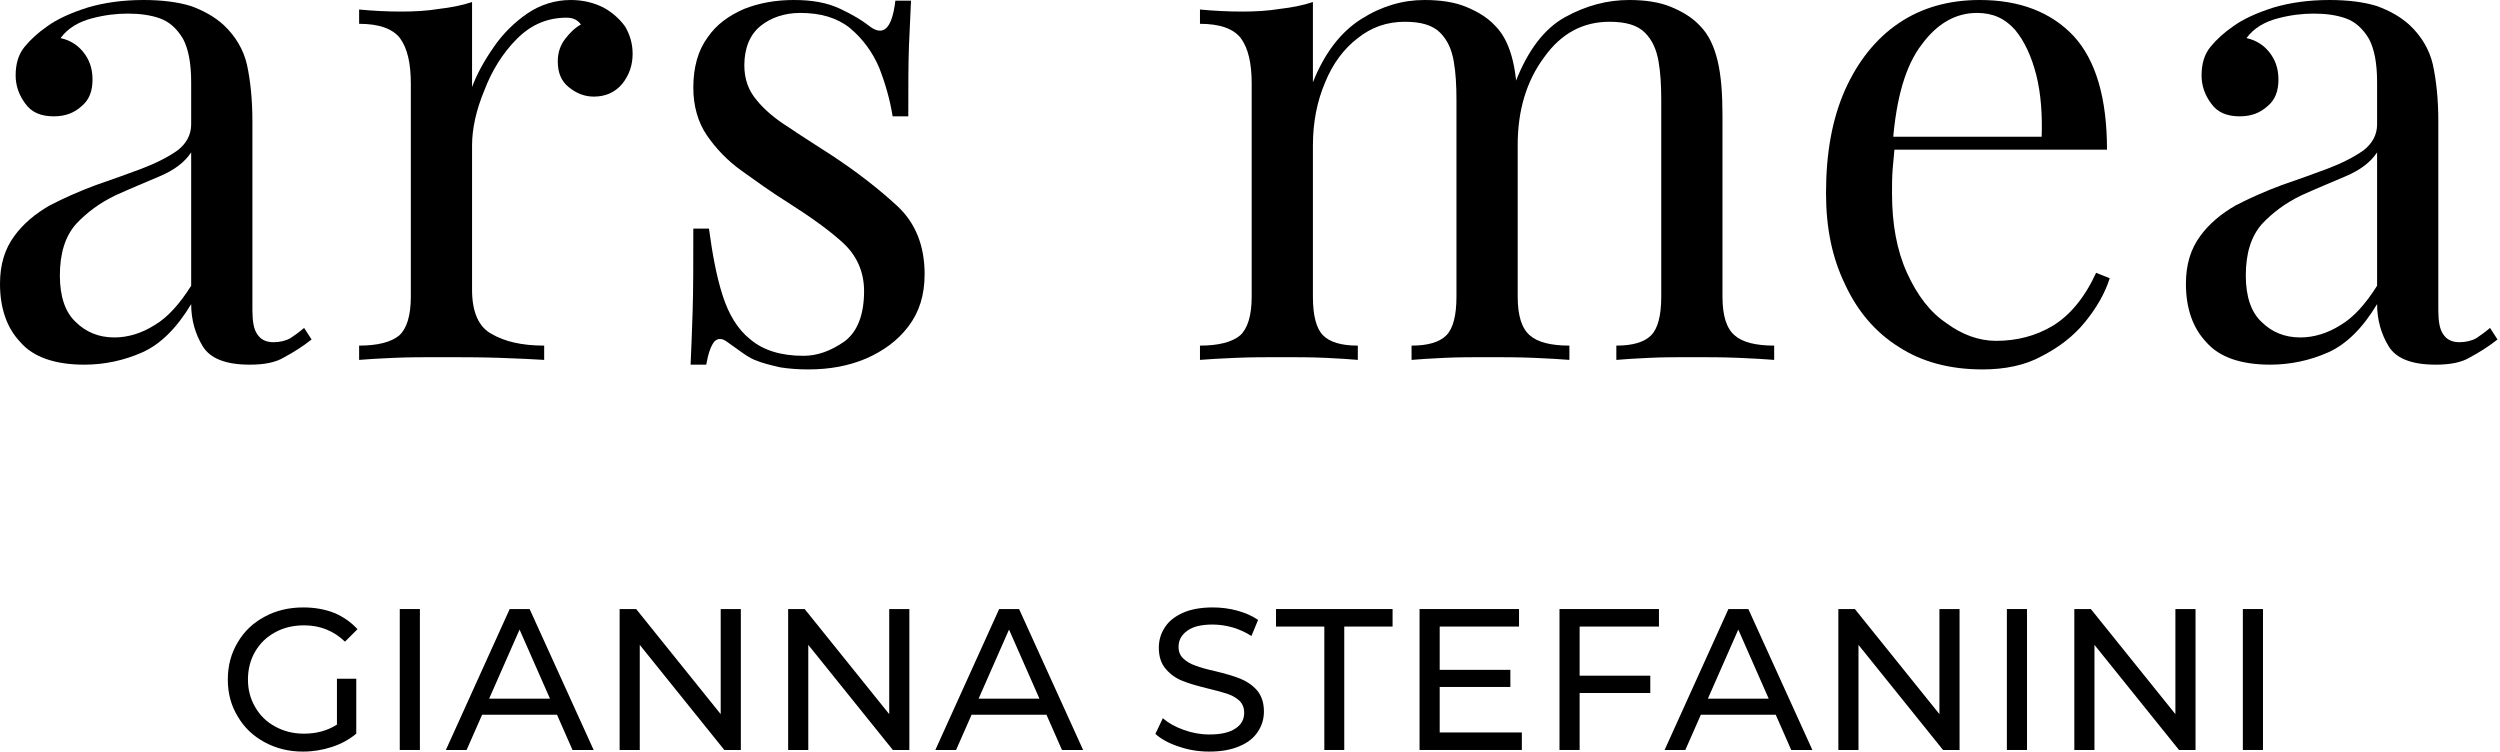
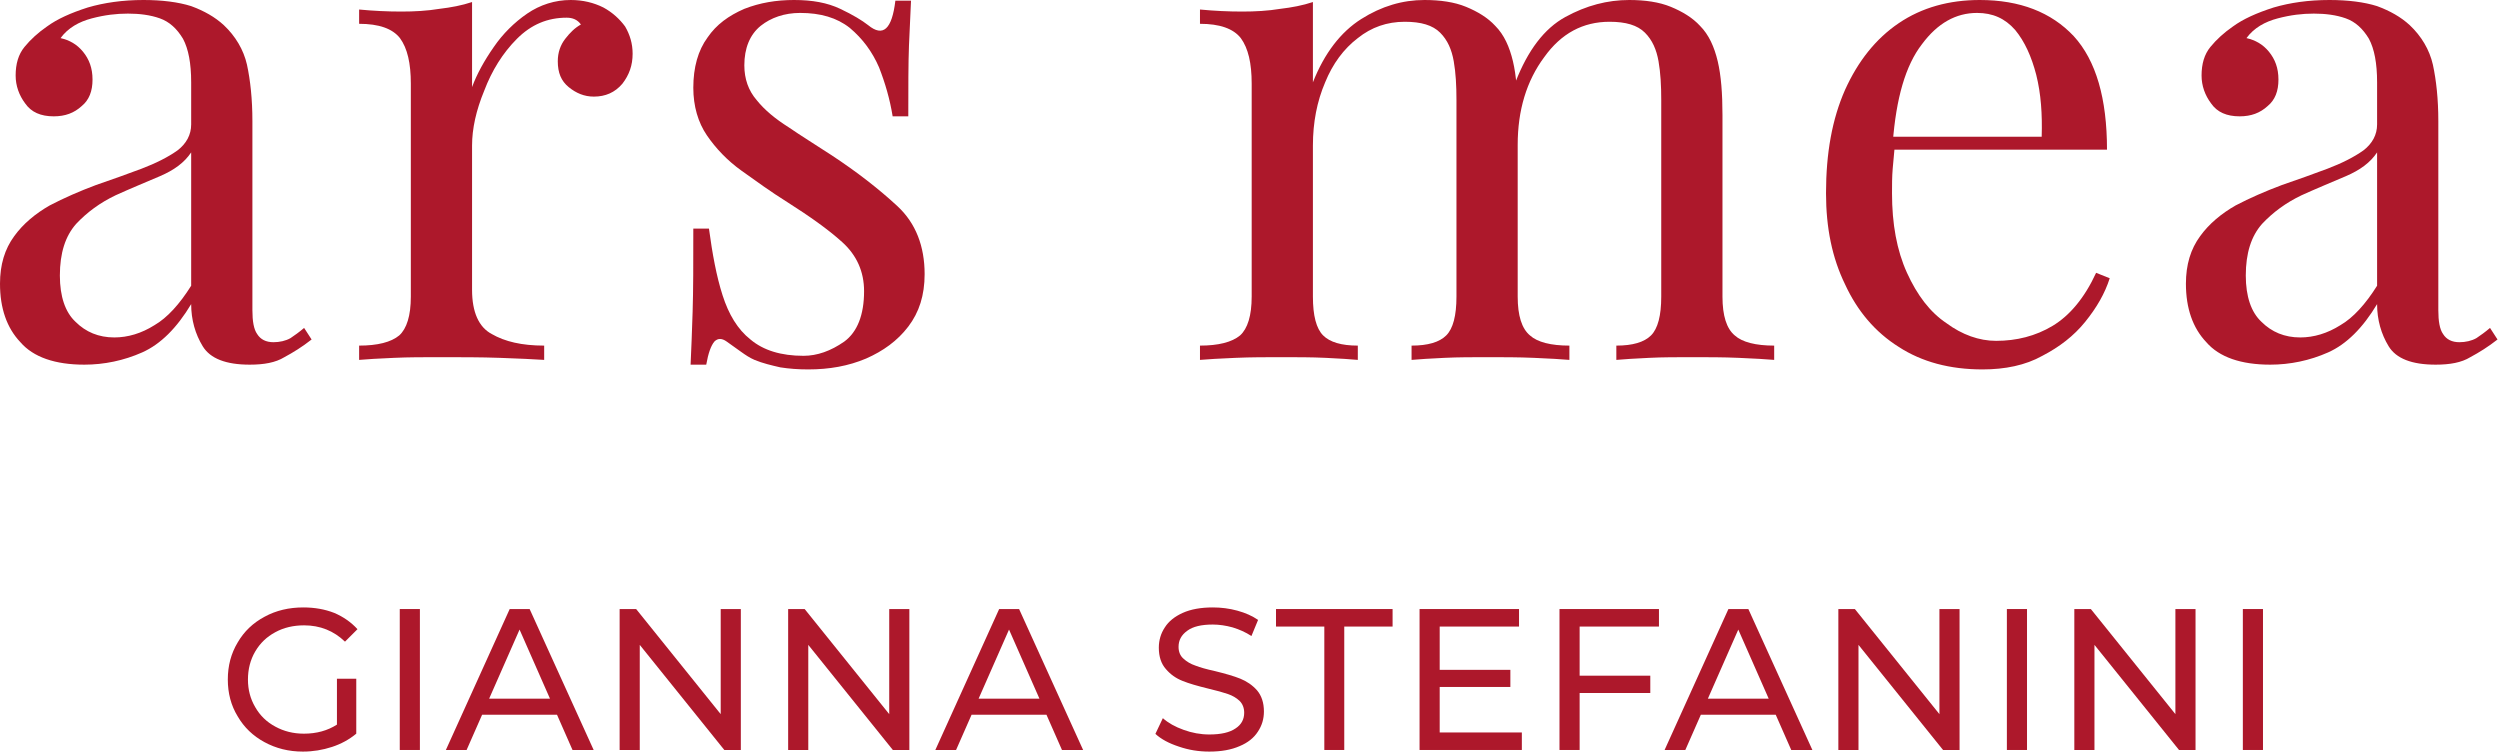
- <svg xmlns="http://www.w3.org/2000/svg" clip-rule="evenodd" fill-rule="evenodd" stroke-linejoin="round" stroke-miterlimit="2" viewBox="0 0 745 224">
-   <g fill-rule="nonzero">
-     <path d="m.59-.354h.096v.273c-.035.029-.075.051-.121.066s-.094.023-.144.023c-.071 0-.134-.016-.191-.047s-.101-.073-.133-.128c-.033-.054-.049-.115-.049-.183s.016-.129.049-.184c.032-.055.076-.097.134-.128.057-.031.121-.046.192-.046.056 0 .107.009.153.027.045.019.084.046.116.081l-.062.062c-.056-.054-.124-.081-.203-.081-.053 0-.101.011-.143.034-.043.023-.076.055-.1.096s-.036.088-.036.139.012.096.036.137c.024.042.057.074.1.097.042.023.089.035.142.035.063 0 .117-.015.164-.045z" transform="matrix(60 0 0 60 65.00861 223.4939)" />
-     <path d="m119.129 181.494h6v42h-6z" stroke-width="60" />
-     <path d="m.551-.175h-.372l-.077.175h-.103l.317-.7h.099l.318.7h-.105zm-.035-.08-.151-.343-.151.343z" transform="matrix(60 0 0 60 132.9286 223.4939)" />
-     <path d="m.707-.7v.7h-.082l-.42-.522v.522h-.1v-.7h.082l.42.522v-.522z" transform="matrix(60 0 0 60 178.3486 223.4939)" />
-     <path d="m.707-.7v.7h-.082l-.42-.522v.522h-.1v-.7h.082l.42.522v-.522z" transform="matrix(60 0 0 60 228.5686 223.4939)" />
-     <path d="m.551-.175h-.372l-.077.175h-.103l.317-.7h.099l.318.7h-.105zm-.035-.08-.151-.343-.151.343z" transform="matrix(60 0 0 60 278.7886 223.4939)" />
-     <path d="m.309.008c-.053 0-.103-.008-.152-.025-.049-.016-.088-.037-.116-.063l.037-.078c.027.024.061.043.103.058.041.015.084.023.128.023.058 0 .101-.01.13-.03.029-.019.043-.045.043-.078 0-.024-.008-.044-.023-.059-.016-.015-.035-.026-.058-.034s-.056-.017-.098-.027c-.053-.013-.095-.025-.127-.038-.033-.013-.06-.032-.083-.059-.023-.026-.035-.061-.035-.106 0-.037.01-.071.03-.101.019-.03.049-.054.089-.072s.09-.027.149-.027c.041 0 .082.005.122.016s.074.026.103.046l-.033.08c-.029-.019-.061-.033-.094-.043-.033-.009-.066-.014-.098-.014-.057 0-.099.01-.127.031-.029.021-.043.047-.043.08 0 .024.008.044.024.058.016.015.036.027.06.035.023.009.055.018.096.027.053.013.095.025.127.038s.06.032.083.058c.022.026.034.061.034.105 0 .037-.01.07-.03.1-.02.031-.05.055-.091.072-.041.018-.091.027-.15.027z" transform="matrix(60 0 0 60 341.8486 223.4939)" />
-     <path d="m.244-.613h-.24v-.087h.579v.087h-.24v.613h-.099z" transform="matrix(60 0 0 60 380.0086 223.4939)" />
-     <path d="m.613-.087v.087h-.508v-.7h.494v.087h-.394v.215h.351v.085h-.351v.226z" transform="matrix(60 0 0 60 416.7286 223.4939)" />
-     <path d="m.205-.613v.244h.351v.086h-.351v.283h-.1v-.7h.494v.087z" transform="matrix(60 0 0 60 458.4286 223.4939)" />
-     <path d="m.551-.175h-.372l-.077.175h-.103l.317-.7h.099l.318.7h-.105zm-.035-.08-.151-.343-.151.343z" transform="matrix(60 0 0 60 496.1086 223.4939)" />
-     <path d="m.707-.7v.7h-.082l-.42-.522v.522h-.1v-.7h.082l.42.522v-.522z" transform="matrix(60 0 0 60 541.5286 223.4939)" />
-     <path d="m598.049 181.494h6v42h-6z" stroke-width="60" />
-     <path d="m.707-.7v.7h-.082l-.42-.522v.522h-.1v-.7h.082l.42.522v-.522z" transform="matrix(60 0 0 60 611.8486 223.4939)" />
-     <path d="m668.369 181.494h6v42h-6z" stroke-width="60" />
-     <path d="m.163.007c-.043 0-.075-.011-.094-.033-.02-.021-.03-.05-.03-.086 0-.028.007-.051.021-.07.013-.018.031-.033.052-.045.021-.011.044-.021.068-.03.023-.008.046-.016.067-.024s.039-.017.053-.027c.013-.01.02-.023.02-.038v-.062c0-.028-.004-.049-.012-.064-.009-.015-.02-.025-.034-.03s-.03-.007-.047-.007-.034.002-.053.007-.035.014-.046.029c.013.003.024.009.033.02s.014.024.014.041-.005.03-.016.039c-.011.01-.024.015-.041.015-.019 0-.033-.006-.042-.019-.009-.012-.014-.026-.014-.041 0-.017.004-.031.013-.042s.02-.021.033-.03c.015-.011.035-.02.06-.028.024-.007.051-.011.082-.011.027 0 .051.003.07.009.019.007.035.016.048.028.017.016.029.036.034.058.005.023.008.051.008.083v.278c0 .016.002.028.007.035.005.008.013.012.024.012.009 0 .018-.002.025-.006.006-.004.013-.009.02-.015l.011.017c-.014.011-.027.019-.04.026-.013.008-.03.011-.051.011-.035 0-.058-.009-.069-.027s-.017-.039-.017-.062c-.021.035-.045.059-.072.071s-.056.018-.085.018zm.044-.04c.02 0 .04-.006.059-.018.019-.011.037-.031.054-.058v-.196c-.01.015-.025.026-.046.035s-.043.018-.065.028c-.023.011-.042.025-.058.042-.016.018-.024.043-.024.076 0 .031.008.054.023.068.015.015.034.023.057.023z" transform="matrix(202.74 0 0 202.74 -7.9074 107.2492)" />
-     <path d="m.34-.529c.018 0 .034.004.048.011.013.007.024.017.032.028.007.012.011.025.011.04 0 .017-.005.031-.015.044-.011.013-.025.019-.042.019-.014 0-.026-.005-.037-.014s-.016-.021-.016-.038c0-.013.004-.024.011-.033s.014-.016.023-.021c-.005-.007-.012-.01-.021-.01-.028 0-.052.01-.073.031s-.037.047-.048.076c-.012.029-.018.056-.018.081v.212c0 .033.01.055.029.065.019.011.044.017.077.017v.021c-.015-.001-.037-.002-.065-.003s-.058-.001-.089-.001c-.023 0-.045 0-.067.001-.023.001-.04.002-.051.003v-.021c.027 0 .047-.005.059-.015.011-.01.017-.029.017-.057v-.313c0-.03-.005-.052-.016-.067-.011-.014-.031-.021-.06-.021v-.021c.021.002.042.003.062.003.019 0 .038-.001.056-.004.017-.002.033-.005.048-.01v.125c.007-.019.018-.039.032-.059.013-.019.03-.036.049-.049s.041-.02.064-.02z" transform="matrix(202.74 0 0 202.74 101.1396 107.2492)" />
-     <path d="m.208-.529c.027 0 .049.004.068.013s.032.017.041.024c.022.018.035.006.04-.036h.023c-.001.019-.002.041-.003.066-.001.026-.001.061-.001.104h-.023c-.004-.025-.011-.049-.02-.072-.01-.023-.024-.042-.043-.058-.019-.015-.043-.022-.073-.022-.023 0-.043.007-.058.019-.016.013-.024.033-.024.058 0 .02.006.037.018.051.012.015.028.028.047.04.019.013.04.026.063.041.038.025.07.05.097.075s.04.059.04.1c0 .031-.008.056-.024.077s-.037.036-.062.047c-.026.011-.054.016-.085.016-.015 0-.028-.001-.041-.003-.013-.003-.026-.006-.038-.011-.007-.003-.013-.007-.02-.012s-.014-.01-.021-.015-.013-.005-.018 0c-.005.006-.009.017-.012.034h-.023c.001-.021.002-.047.003-.078s.001-.071.001-.122h.023c.005.037.011.07.02.098s.022.05.041.065c.019.016.045.024.078.024.02 0 .04-.007.06-.021.019-.014.029-.039.029-.074 0-.029-.011-.053-.032-.072s-.048-.038-.081-.059c-.024-.015-.046-.031-.067-.046s-.038-.033-.051-.052-.02-.043-.02-.07c0-.03.007-.055.021-.074.013-.019.031-.032.054-.042.023-.009.047-.013.073-.013z" transform="matrix(202.74 0 0 202.74 194.4416 107.2492)" />
-     <path d="m.359-.529c.023 0 .044.003.061.01s.032.016.043.028c.013.013.021.031.026.052s.007.048.007.079v.267c0 .028.006.047.018.057.011.01.031.015.058.015v.021c-.011-.001-.029-.002-.052-.003s-.046-.001-.068-.001-.043 0-.064.001-.037.002-.048.003v-.021c.024 0 .041-.005.051-.015s.015-.029.015-.057v-.289c0-.021-.001-.04-.004-.057s-.009-.031-.02-.042-.028-.016-.052-.016c-.026 0-.049.008-.069.024-.021.016-.037.038-.048.065-.012.028-.018.059-.018.093v.222c0 .028.005.047.015.057s.027.015.051.015v.021c-.011-.001-.026-.002-.047-.003s-.043-.001-.065-.001-.045 0-.068.001-.041.002-.052.003v-.021c.027 0 .047-.005.059-.015.011-.01.017-.029.017-.057v-.313c0-.03-.005-.052-.016-.067-.011-.014-.031-.021-.06-.021v-.021c.021.002.042.003.062.003.019 0 .038-.001.056-.004.017-.002.033-.005.048-.01v.118c.017-.043.041-.074.071-.093s.061-.028.093-.028zm.301 0c.023 0 .044.003.061.01s.032.016.043.028c.013.013.021.031.026.052s.007.048.007.079v.267c0 .028.006.047.018.057.011.01.031.015.058.015v.021c-.011-.001-.029-.002-.052-.003s-.046-.001-.068-.001-.044 0-.064.001c-.021.001-.037.002-.048.003v-.021c.024 0 .041-.005.051-.015s.015-.029.015-.057v-.289c0-.021-.001-.04-.004-.057s-.009-.031-.02-.042-.028-.016-.052-.016c-.039 0-.071.017-.096.052-.026.035-.039.078-.039.129l-.003-.093c.018-.046.042-.078.073-.095s.062-.025.094-.025z" transform="matrix(202.74 0 0 202.74 351.7126 107.2492)" />
-     <path d="m.272-.529c.059 0 .105.018.138.053.033.036.049.092.049.167h-.353l-.001-.019h.258c.001-.033-.001-.063-.008-.091-.007-.027-.017-.049-.031-.066-.015-.017-.033-.025-.056-.025-.031 0-.058.015-.081.046-.024.031-.038.079-.043.146l.003.004c-.001.01-.002.021-.003.033s-.001.024-.001.036c0 .045.007.084.022.117s.034.058.058.074c.023.017.048.026.073.026.03 0 .058-.007.083-.022s.047-.041.064-.078l.02.008c-.007.022-.019.043-.036.064s-.038.037-.063.05c-.025.014-.055.02-.088.02-.048 0-.089-.011-.123-.033-.035-.022-.061-.053-.079-.092-.019-.039-.028-.083-.028-.134 0-.059.009-.109.028-.152.019-.042.045-.075.079-.098s.074-.034.119-.034z" transform="matrix(202.74 0 0 202.74 534.8276 107.2492)" />
-     <path d="m.163.007c-.043 0-.075-.011-.094-.033-.02-.021-.03-.05-.03-.086 0-.028.007-.051.021-.07.013-.018.031-.033.052-.045.021-.011.044-.021.068-.03.023-.008.046-.016.067-.024s.039-.017.053-.027c.013-.01.02-.023.02-.038v-.062c0-.028-.004-.049-.012-.064-.009-.015-.02-.025-.034-.03s-.03-.007-.047-.007-.034.002-.053.007-.035.014-.046.029c.013.003.024.009.033.02s.014.024.014.041-.005.03-.016.039c-.011.01-.024.015-.041.015-.019 0-.033-.006-.042-.019-.009-.012-.014-.026-.014-.041 0-.017.004-.031.013-.042s.02-.021.033-.03c.015-.011.035-.02.06-.028.024-.007.051-.011.082-.011.027 0 .051.003.07.009.019.007.035.016.048.028.017.016.029.036.034.058.005.023.008.051.008.083v.278c0 .016.002.028.007.035.005.008.013.012.024.012.009 0 .018-.002.025-.006.006-.004.013-.009.02-.015l.011.017c-.014.011-.027.019-.04.026-.013.008-.03.011-.051.011-.035 0-.058-.009-.069-.027s-.017-.039-.017-.062c-.021.035-.045.059-.072.071s-.056.018-.085.018zm.044-.04c.02 0 .04-.006.059-.018.019-.011.037-.031.054-.058v-.196c-.01.015-.025.026-.046.035s-.043.018-.065.028c-.023.011-.042.025-.058.042-.016.018-.024.043-.024.076 0 .031.008.054.023.068.015.015.034.023.057.023z" transform="matrix(202.74 0 0 202.74 643.4966 107.2492)" />
+ <svg xmlns="http://www.w3.org/2000/svg" width="100%" height="100%" viewBox="0 0 745 224" version="1.1" xml:space="preserve" style="fill-rule:evenodd;clip-rule:evenodd;stroke-linejoin:round;stroke-miterlimit:2;">
+   <g>
+     <g transform="matrix(60,0,0,60,65.0086,223.494)">
+       <path d="M0.59,-0.354L0.686,-0.354L0.686,-0.081C0.651,-0.052 0.611,-0.03 0.565,-0.015C0.519,0 0.471,0.008 0.421,0.008C0.35,0.008 0.287,-0.008 0.23,-0.039C0.173,-0.07 0.129,-0.112 0.097,-0.167C0.064,-0.221 0.048,-0.282 0.048,-0.35C0.048,-0.418 0.064,-0.479 0.097,-0.534C0.129,-0.589 0.173,-0.631 0.231,-0.662C0.288,-0.693 0.352,-0.708 0.423,-0.708C0.479,-0.708 0.53,-0.699 0.576,-0.681C0.621,-0.662 0.66,-0.635 0.692,-0.6L0.63,-0.538C0.574,-0.592 0.506,-0.619 0.427,-0.619C0.374,-0.619 0.326,-0.608 0.284,-0.585C0.241,-0.562 0.208,-0.53 0.184,-0.489C0.16,-0.448 0.148,-0.401 0.148,-0.35C0.148,-0.299 0.16,-0.254 0.184,-0.213C0.208,-0.171 0.241,-0.139 0.284,-0.116C0.326,-0.093 0.373,-0.081 0.426,-0.081C0.489,-0.081 0.543,-0.096 0.59,-0.126L0.59,-0.354Z" style="fill:rgb(173,24,43);fill-rule:nonzero;" />
+     </g>
+     <rect x="119.129" y="181.494" width="6" height="42" style="fill:rgb(173,24,43);fill-rule:nonzero;" />
+     <g transform="matrix(60,0,0,60,132.929,223.494)">
+       <path d="M0.551,-0.175L0.179,-0.175L0.102,0L-0.001,0L0.316,-0.7L0.415,-0.7L0.733,0L0.628,0L0.551,-0.175ZM0.516,-0.255L0.365,-0.598L0.214,-0.255L0.516,-0.255Z" style="fill:rgb(173,24,43);fill-rule:nonzero;" />
+     </g>
+     <g transform="matrix(60,0,0,60,178.349,223.494)">
+       <path d="M0.707,-0.7L0.707,0L0.625,0L0.205,-0.522L0.205,0L0.105,0L0.105,-0.7L0.187,-0.7L0.607,-0.178L0.607,-0.7L0.707,-0.7Z" style="fill:rgb(173,24,43);fill-rule:nonzero;" />
+     </g>
+     <g transform="matrix(60,0,0,60,228.569,223.494)">
+       <path d="M0.707,-0.7L0.707,0L0.625,0L0.205,-0.522L0.205,0L0.105,0L0.105,-0.7L0.187,-0.7L0.607,-0.178L0.607,-0.7L0.707,-0.7Z" style="fill:rgb(173,24,43);fill-rule:nonzero;" />
+     </g>
+     <g transform="matrix(60,0,0,60,278.789,223.494)">
+       <path d="M0.551,-0.175L0.179,-0.175L0.102,0L-0.001,0L0.316,-0.7L0.415,-0.7L0.733,0L0.628,0L0.551,-0.175ZM0.516,-0.255L0.365,-0.598L0.214,-0.255L0.516,-0.255Z" style="fill:rgb(173,24,43);fill-rule:nonzero;" />
+     </g>
+     <g transform="matrix(60,0,0,60,341.849,223.494)">
+       <path d="M0.309,0.008C0.256,0.008 0.206,0 0.157,-0.017C0.108,-0.033 0.069,-0.054 0.041,-0.08L0.078,-0.158C0.105,-0.134 0.139,-0.115 0.181,-0.1C0.222,-0.085 0.265,-0.077 0.309,-0.077C0.367,-0.077 0.41,-0.087 0.439,-0.107C0.468,-0.126 0.482,-0.152 0.482,-0.185C0.482,-0.209 0.474,-0.229 0.459,-0.244C0.443,-0.259 0.424,-0.27 0.401,-0.278C0.378,-0.286 0.345,-0.295 0.303,-0.305C0.25,-0.318 0.208,-0.33 0.176,-0.343C0.143,-0.356 0.116,-0.375 0.093,-0.402C0.07,-0.428 0.058,-0.463 0.058,-0.508C0.058,-0.545 0.068,-0.579 0.088,-0.609C0.107,-0.639 0.137,-0.663 0.177,-0.681C0.217,-0.699 0.267,-0.708 0.326,-0.708C0.367,-0.708 0.408,-0.703 0.448,-0.692C0.488,-0.681 0.522,-0.666 0.551,-0.646L0.518,-0.566C0.489,-0.585 0.457,-0.599 0.424,-0.609C0.391,-0.618 0.358,-0.623 0.326,-0.623C0.269,-0.623 0.227,-0.613 0.199,-0.592C0.17,-0.571 0.156,-0.545 0.156,-0.512C0.156,-0.488 0.164,-0.468 0.18,-0.454C0.196,-0.439 0.216,-0.427 0.24,-0.419C0.263,-0.41 0.295,-0.401 0.336,-0.392C0.389,-0.379 0.431,-0.367 0.463,-0.354C0.495,-0.341 0.523,-0.322 0.546,-0.296C0.568,-0.27 0.58,-0.235 0.58,-0.191C0.58,-0.154 0.57,-0.121 0.55,-0.091C0.53,-0.06 0.5,-0.036 0.459,-0.019C0.418,-0.001 0.368,0.008 0.309,0.008Z" style="fill:rgb(173,24,43);fill-rule:nonzero;" />
+     </g>
+     <g transform="matrix(60,0,0,60,380.009,223.494)">
+       <path d="M0.244,-0.613L0.004,-0.613L0.004,-0.7L0.583,-0.7L0.583,-0.613L0.343,-0.613L0.343,0L0.244,0L0.244,-0.613Z" style="fill:rgb(173,24,43);fill-rule:nonzero;" />
+     </g>
+     <g transform="matrix(60,0,0,60,416.729,223.494)">
+       <path d="M0.613,-0.087L0.613,0L0.105,0L0.105,-0.7L0.599,-0.7L0.599,-0.613L0.205,-0.613L0.205,-0.398L0.556,-0.398L0.556,-0.313L0.205,-0.313L0.205,-0.087L0.613,-0.087Z" style="fill:rgb(173,24,43);fill-rule:nonzero;" />
+     </g>
+     <g transform="matrix(60,0,0,60,458.429,223.494)">
+       <path d="M0.205,-0.613L0.205,-0.369L0.556,-0.369L0.556,-0.283L0.205,-0.283L0.205,-0L0.105,-0L0.105,-0.7L0.599,-0.7L0.599,-0.613L0.205,-0.613Z" style="fill:rgb(173,24,43);fill-rule:nonzero;" />
+     </g>
+     <g transform="matrix(60,0,0,60,496.109,223.494)">
+       <path d="M0.551,-0.175L0.179,-0.175L0.102,0L-0.001,0L0.316,-0.7L0.415,-0.7L0.733,0L0.628,0L0.551,-0.175ZM0.516,-0.255L0.365,-0.598L0.214,-0.255L0.516,-0.255Z" style="fill:rgb(173,24,43);fill-rule:nonzero;" />
+     </g>
+     <g transform="matrix(60,0,0,60,541.529,223.494)">
+       <path d="M0.707,-0.7L0.707,0L0.625,0L0.205,-0.522L0.205,0L0.105,0L0.105,-0.7L0.187,-0.7L0.607,-0.178L0.607,-0.7L0.707,-0.7Z" style="fill:rgb(173,24,43);fill-rule:nonzero;" />
+     </g>
+     <rect x="598.049" y="181.494" width="6" height="42" style="fill:rgb(173,24,43);fill-rule:nonzero;" />
+     <g transform="matrix(60,0,0,60,611.849,223.494)">
+       <path d="M0.707,-0.7L0.707,0L0.625,0L0.205,-0.522L0.205,0L0.105,0L0.105,-0.7L0.187,-0.7L0.607,-0.178L0.607,-0.7L0.707,-0.7Z" style="fill:rgb(173,24,43);fill-rule:nonzero;" />
+     </g>
+     <rect x="668.369" y="181.494" width="6" height="42" style="fill:rgb(173,24,43);fill-rule:nonzero;" />
+     <g transform="matrix(202.74,0,0,202.74,-7.9074,107.249)">
+       <path d="M0.163,0.007C0.12,0.007 0.088,-0.004 0.069,-0.026C0.049,-0.047 0.039,-0.076 0.039,-0.112C0.039,-0.14 0.046,-0.163 0.06,-0.182C0.073,-0.2 0.091,-0.215 0.112,-0.227C0.133,-0.238 0.156,-0.248 0.18,-0.257C0.203,-0.265 0.226,-0.273 0.247,-0.281C0.268,-0.289 0.286,-0.298 0.3,-0.308C0.313,-0.318 0.32,-0.331 0.32,-0.346L0.32,-0.408C0.32,-0.436 0.316,-0.457 0.308,-0.472C0.299,-0.487 0.288,-0.497 0.274,-0.502C0.26,-0.507 0.244,-0.509 0.227,-0.509C0.21,-0.509 0.193,-0.507 0.174,-0.502C0.155,-0.497 0.139,-0.488 0.128,-0.473C0.141,-0.47 0.152,-0.464 0.161,-0.453C0.17,-0.442 0.175,-0.429 0.175,-0.412C0.175,-0.395 0.17,-0.382 0.159,-0.373C0.148,-0.363 0.135,-0.358 0.118,-0.358C0.099,-0.358 0.085,-0.364 0.076,-0.377C0.067,-0.389 0.062,-0.403 0.062,-0.418C0.062,-0.435 0.066,-0.449 0.075,-0.46C0.084,-0.471 0.095,-0.481 0.108,-0.49C0.123,-0.501 0.143,-0.51 0.168,-0.518C0.192,-0.525 0.219,-0.529 0.25,-0.529C0.277,-0.529 0.301,-0.526 0.32,-0.52C0.339,-0.513 0.355,-0.504 0.368,-0.492C0.385,-0.476 0.397,-0.456 0.402,-0.434C0.407,-0.411 0.41,-0.383 0.41,-0.351L0.41,-0.073C0.41,-0.057 0.412,-0.045 0.417,-0.038C0.422,-0.03 0.43,-0.026 0.441,-0.026C0.45,-0.026 0.459,-0.028 0.466,-0.032C0.472,-0.036 0.479,-0.041 0.486,-0.047L0.497,-0.03C0.483,-0.019 0.47,-0.011 0.457,-0.004C0.444,0.004 0.427,0.007 0.406,0.007C0.371,0.007 0.348,-0.002 0.337,-0.02C0.326,-0.038 0.32,-0.059 0.32,-0.082C0.299,-0.047 0.275,-0.023 0.248,-0.011C0.221,0.001 0.192,0.007 0.163,0.007ZM0.207,-0.033C0.227,-0.033 0.247,-0.039 0.266,-0.051C0.285,-0.062 0.303,-0.082 0.32,-0.109L0.32,-0.305C0.31,-0.29 0.295,-0.279 0.274,-0.27C0.253,-0.261 0.231,-0.252 0.209,-0.242C0.186,-0.231 0.167,-0.217 0.151,-0.2C0.135,-0.182 0.127,-0.157 0.127,-0.124C0.127,-0.093 0.135,-0.07 0.15,-0.056C0.165,-0.041 0.184,-0.033 0.207,-0.033Z" style="fill:rgb(173,24,43);fill-rule:nonzero;" />
+     </g>
+     <g transform="matrix(202.74,0,0,202.74,101.14,107.249)">
+       <path d="M0.34,-0.529C0.358,-0.529 0.374,-0.525 0.388,-0.518C0.401,-0.511 0.412,-0.501 0.42,-0.49C0.427,-0.478 0.431,-0.465 0.431,-0.45C0.431,-0.433 0.426,-0.419 0.416,-0.406C0.405,-0.393 0.391,-0.387 0.374,-0.387C0.36,-0.387 0.348,-0.392 0.337,-0.401C0.326,-0.41 0.321,-0.422 0.321,-0.439C0.321,-0.452 0.325,-0.463 0.332,-0.472C0.339,-0.481 0.346,-0.488 0.355,-0.493C0.35,-0.5 0.343,-0.503 0.334,-0.503C0.306,-0.503 0.282,-0.493 0.261,-0.472C0.24,-0.451 0.224,-0.425 0.213,-0.396C0.201,-0.367 0.195,-0.34 0.195,-0.315L0.195,-0.103C0.195,-0.07 0.205,-0.048 0.224,-0.038C0.243,-0.027 0.268,-0.021 0.301,-0.021L0.301,0C0.286,-0.001 0.264,-0.002 0.236,-0.003C0.208,-0.004 0.178,-0.004 0.147,-0.004C0.124,-0.004 0.102,-0.004 0.08,-0.003C0.057,-0.002 0.04,-0.001 0.029,0L0.029,-0.021C0.056,-0.021 0.076,-0.026 0.088,-0.036C0.099,-0.046 0.105,-0.065 0.105,-0.093L0.105,-0.406C0.105,-0.436 0.1,-0.458 0.089,-0.473C0.078,-0.487 0.058,-0.494 0.029,-0.494L0.029,-0.515C0.05,-0.513 0.071,-0.512 0.091,-0.512C0.11,-0.512 0.129,-0.513 0.147,-0.516C0.164,-0.518 0.18,-0.521 0.195,-0.526L0.195,-0.401C0.202,-0.42 0.213,-0.44 0.227,-0.46C0.24,-0.479 0.257,-0.496 0.276,-0.509C0.295,-0.522 0.317,-0.529 0.34,-0.529Z" style="fill:rgb(173,24,43);fill-rule:nonzero;" />
+     </g>
+     <g transform="matrix(202.74,0,0,202.74,194.442,107.249)">
+       <path d="M0.208,-0.529C0.235,-0.529 0.257,-0.525 0.276,-0.516C0.295,-0.507 0.308,-0.499 0.317,-0.492C0.339,-0.474 0.352,-0.486 0.357,-0.528L0.38,-0.528C0.379,-0.509 0.378,-0.487 0.377,-0.462C0.376,-0.436 0.376,-0.401 0.376,-0.358L0.353,-0.358C0.349,-0.383 0.342,-0.407 0.333,-0.43C0.323,-0.453 0.309,-0.472 0.29,-0.488C0.271,-0.503 0.247,-0.51 0.217,-0.51C0.194,-0.51 0.174,-0.503 0.159,-0.491C0.143,-0.478 0.135,-0.458 0.135,-0.433C0.135,-0.413 0.141,-0.396 0.153,-0.382C0.165,-0.367 0.181,-0.354 0.2,-0.342C0.219,-0.329 0.24,-0.316 0.263,-0.301C0.301,-0.276 0.333,-0.251 0.36,-0.226C0.387,-0.201 0.4,-0.167 0.4,-0.126C0.4,-0.095 0.392,-0.07 0.376,-0.049C0.36,-0.028 0.339,-0.013 0.314,-0.002C0.288,0.009 0.26,0.014 0.229,0.014C0.214,0.014 0.201,0.013 0.188,0.011C0.175,0.008 0.162,0.005 0.15,-0C0.143,-0.003 0.137,-0.007 0.13,-0.012C0.123,-0.017 0.116,-0.022 0.109,-0.027C0.102,-0.032 0.096,-0.032 0.091,-0.027C0.086,-0.021 0.082,-0.01 0.079,0.007L0.056,0.007C0.057,-0.014 0.058,-0.04 0.059,-0.071C0.06,-0.102 0.06,-0.142 0.06,-0.193L0.083,-0.193C0.088,-0.156 0.094,-0.123 0.103,-0.095C0.112,-0.067 0.125,-0.045 0.144,-0.03C0.163,-0.014 0.189,-0.006 0.222,-0.006C0.242,-0.006 0.262,-0.013 0.282,-0.027C0.301,-0.041 0.311,-0.066 0.311,-0.101C0.311,-0.13 0.3,-0.154 0.279,-0.173C0.258,-0.192 0.231,-0.211 0.198,-0.232C0.174,-0.247 0.152,-0.263 0.131,-0.278C0.11,-0.293 0.093,-0.311 0.08,-0.33C0.067,-0.349 0.06,-0.373 0.06,-0.4C0.06,-0.43 0.067,-0.455 0.081,-0.474C0.094,-0.493 0.112,-0.506 0.135,-0.516C0.158,-0.525 0.182,-0.529 0.208,-0.529Z" style="fill:rgb(173,24,43);fill-rule:nonzero;" />
+     </g>
+     <g transform="matrix(202.74,0,0,202.74,351.713,107.249)">
+       <path d="M0.359,-0.529C0.382,-0.529 0.403,-0.526 0.42,-0.519C0.437,-0.512 0.452,-0.503 0.463,-0.491C0.476,-0.478 0.484,-0.46 0.489,-0.439C0.494,-0.418 0.496,-0.391 0.496,-0.36L0.496,-0.093C0.496,-0.065 0.502,-0.046 0.514,-0.036C0.525,-0.026 0.545,-0.021 0.572,-0.021L0.572,0C0.561,-0.001 0.543,-0.002 0.52,-0.003C0.497,-0.004 0.474,-0.004 0.452,-0.004C0.43,-0.004 0.409,-0.004 0.388,-0.003C0.367,-0.002 0.351,-0.001 0.34,0L0.34,-0.021C0.364,-0.021 0.381,-0.026 0.391,-0.036C0.401,-0.046 0.406,-0.065 0.406,-0.093L0.406,-0.382C0.406,-0.403 0.405,-0.422 0.402,-0.439C0.399,-0.456 0.393,-0.47 0.382,-0.481C0.371,-0.492 0.354,-0.497 0.33,-0.497C0.304,-0.497 0.281,-0.489 0.261,-0.473C0.24,-0.457 0.224,-0.435 0.213,-0.408C0.201,-0.38 0.195,-0.349 0.195,-0.315L0.195,-0.093C0.195,-0.065 0.2,-0.046 0.21,-0.036C0.22,-0.026 0.237,-0.021 0.261,-0.021L0.261,0C0.25,-0.001 0.235,-0.002 0.214,-0.003C0.193,-0.004 0.171,-0.004 0.149,-0.004C0.127,-0.004 0.104,-0.004 0.081,-0.003C0.058,-0.002 0.04,-0.001 0.029,0L0.029,-0.021C0.056,-0.021 0.076,-0.026 0.088,-0.036C0.099,-0.046 0.105,-0.065 0.105,-0.093L0.105,-0.406C0.105,-0.436 0.1,-0.458 0.089,-0.473C0.078,-0.487 0.058,-0.494 0.029,-0.494L0.029,-0.515C0.05,-0.513 0.071,-0.512 0.091,-0.512C0.11,-0.512 0.129,-0.513 0.147,-0.516C0.164,-0.518 0.18,-0.521 0.195,-0.526L0.195,-0.408C0.212,-0.451 0.236,-0.482 0.266,-0.501C0.296,-0.52 0.327,-0.529 0.359,-0.529ZM0.66,-0.529C0.683,-0.529 0.704,-0.526 0.721,-0.519C0.738,-0.512 0.753,-0.503 0.764,-0.491C0.777,-0.478 0.785,-0.46 0.79,-0.439C0.795,-0.418 0.797,-0.391 0.797,-0.36L0.797,-0.093C0.797,-0.065 0.803,-0.046 0.815,-0.036C0.826,-0.026 0.846,-0.021 0.873,-0.021L0.873,0C0.862,-0.001 0.844,-0.002 0.821,-0.003C0.798,-0.004 0.775,-0.004 0.753,-0.004C0.731,-0.004 0.709,-0.004 0.689,-0.003C0.668,-0.002 0.652,-0.001 0.641,0L0.641,-0.021C0.665,-0.021 0.682,-0.026 0.692,-0.036C0.702,-0.046 0.707,-0.065 0.707,-0.093L0.707,-0.382C0.707,-0.403 0.706,-0.422 0.703,-0.439C0.7,-0.456 0.694,-0.47 0.683,-0.481C0.672,-0.492 0.655,-0.497 0.631,-0.497C0.592,-0.497 0.56,-0.48 0.535,-0.445C0.509,-0.41 0.496,-0.367 0.496,-0.316L0.493,-0.409C0.511,-0.455 0.535,-0.487 0.566,-0.504C0.597,-0.521 0.628,-0.529 0.66,-0.529Z" style="fill:rgb(173,24,43);fill-rule:nonzero;" />
+     </g>
+     <g transform="matrix(202.74,0,0,202.74,534.828,107.249)">
+       <path d="M0.272,-0.529C0.331,-0.529 0.377,-0.511 0.41,-0.476C0.443,-0.44 0.459,-0.384 0.459,-0.309L0.106,-0.309L0.105,-0.328L0.363,-0.328C0.364,-0.361 0.362,-0.391 0.355,-0.419C0.348,-0.446 0.338,-0.468 0.324,-0.485C0.309,-0.502 0.291,-0.51 0.268,-0.51C0.237,-0.51 0.21,-0.495 0.187,-0.464C0.163,-0.433 0.149,-0.385 0.144,-0.318L0.147,-0.314C0.146,-0.304 0.145,-0.293 0.144,-0.281C0.143,-0.269 0.143,-0.257 0.143,-0.245C0.143,-0.2 0.15,-0.161 0.165,-0.128C0.18,-0.095 0.199,-0.07 0.223,-0.054C0.246,-0.037 0.271,-0.028 0.296,-0.028C0.326,-0.028 0.354,-0.035 0.379,-0.05C0.404,-0.065 0.426,-0.091 0.443,-0.128L0.463,-0.12C0.456,-0.098 0.444,-0.077 0.427,-0.056C0.41,-0.035 0.389,-0.019 0.364,-0.006C0.339,0.008 0.309,0.014 0.276,0.014C0.228,0.014 0.187,0.003 0.153,-0.019C0.118,-0.041 0.092,-0.072 0.074,-0.111C0.055,-0.15 0.046,-0.194 0.046,-0.245C0.046,-0.304 0.055,-0.354 0.074,-0.397C0.093,-0.439 0.119,-0.472 0.153,-0.495C0.187,-0.518 0.227,-0.529 0.272,-0.529Z" style="fill:rgb(173,24,43);fill-rule:nonzero;" />
+     </g>
+     <g transform="matrix(202.74,0,0,202.74,643.497,107.249)">
+       <path d="M0.163,0.007C0.12,0.007 0.088,-0.004 0.069,-0.026C0.049,-0.047 0.039,-0.076 0.039,-0.112C0.039,-0.14 0.046,-0.163 0.06,-0.182C0.073,-0.2 0.091,-0.215 0.112,-0.227C0.133,-0.238 0.156,-0.248 0.18,-0.257C0.203,-0.265 0.226,-0.273 0.247,-0.281C0.268,-0.289 0.286,-0.298 0.3,-0.308C0.313,-0.318 0.32,-0.331 0.32,-0.346L0.32,-0.408C0.32,-0.436 0.316,-0.457 0.308,-0.472C0.299,-0.487 0.288,-0.497 0.274,-0.502C0.26,-0.507 0.244,-0.509 0.227,-0.509C0.21,-0.509 0.193,-0.507 0.174,-0.502C0.155,-0.497 0.139,-0.488 0.128,-0.473C0.141,-0.47 0.152,-0.464 0.161,-0.453C0.17,-0.442 0.175,-0.429 0.175,-0.412C0.175,-0.395 0.17,-0.382 0.159,-0.373C0.148,-0.363 0.135,-0.358 0.118,-0.358C0.099,-0.358 0.085,-0.364 0.076,-0.377C0.067,-0.389 0.062,-0.403 0.062,-0.418C0.062,-0.435 0.066,-0.449 0.075,-0.46C0.084,-0.471 0.095,-0.481 0.108,-0.49C0.123,-0.501 0.143,-0.51 0.168,-0.518C0.192,-0.525 0.219,-0.529 0.25,-0.529C0.277,-0.529 0.301,-0.526 0.32,-0.52C0.339,-0.513 0.355,-0.504 0.368,-0.492C0.385,-0.476 0.397,-0.456 0.402,-0.434C0.407,-0.411 0.41,-0.383 0.41,-0.351L0.41,-0.073C0.41,-0.057 0.412,-0.045 0.417,-0.038C0.422,-0.03 0.43,-0.026 0.441,-0.026C0.45,-0.026 0.459,-0.028 0.466,-0.032C0.472,-0.036 0.479,-0.041 0.486,-0.047L0.497,-0.03C0.483,-0.019 0.47,-0.011 0.457,-0.004C0.444,0.004 0.427,0.007 0.406,0.007C0.371,0.007 0.348,-0.002 0.337,-0.02C0.326,-0.038 0.32,-0.059 0.32,-0.082C0.299,-0.047 0.275,-0.023 0.248,-0.011C0.221,0.001 0.192,0.007 0.163,0.007ZM0.207,-0.033C0.227,-0.033 0.247,-0.039 0.266,-0.051C0.285,-0.062 0.303,-0.082 0.32,-0.109L0.32,-0.305C0.31,-0.29 0.295,-0.279 0.274,-0.27C0.253,-0.261 0.231,-0.252 0.209,-0.242C0.186,-0.231 0.167,-0.217 0.151,-0.2C0.135,-0.182 0.127,-0.157 0.127,-0.124C0.127,-0.093 0.135,-0.07 0.15,-0.056C0.165,-0.041 0.184,-0.033 0.207,-0.033Z" style="fill:rgb(173,24,43);fill-rule:nonzero;" />
+     </g>
  </g>
</svg>
